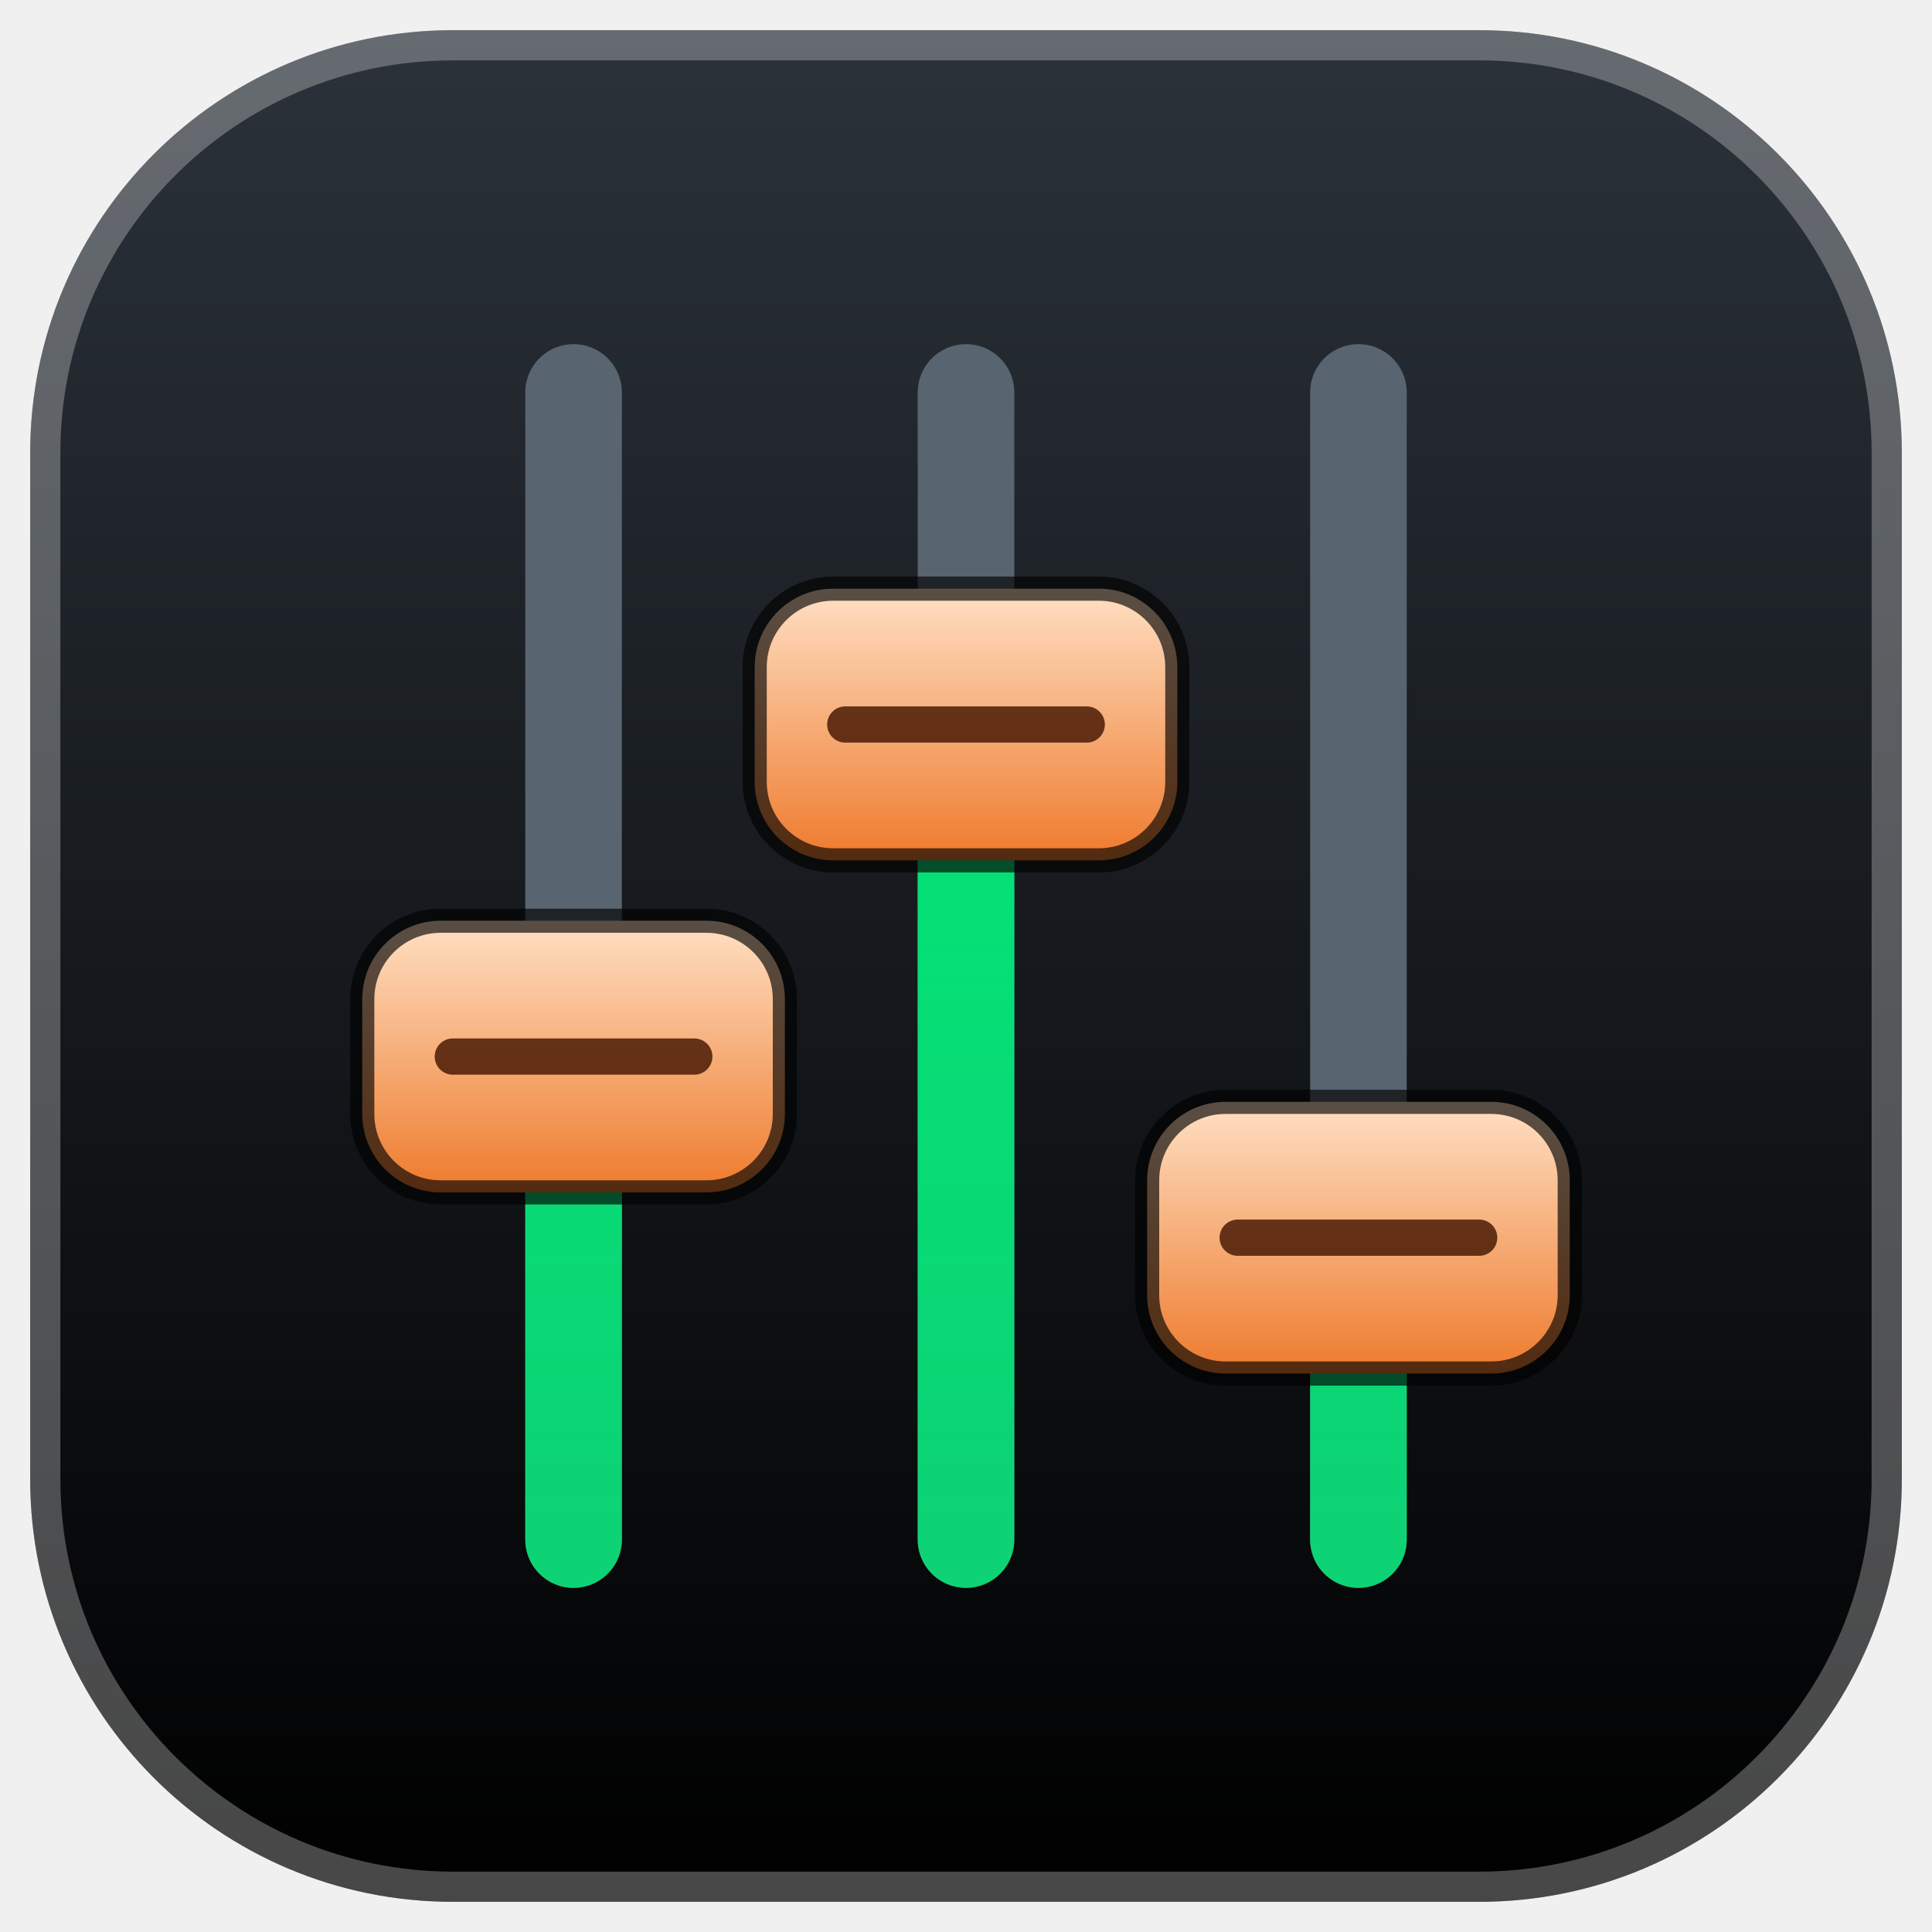
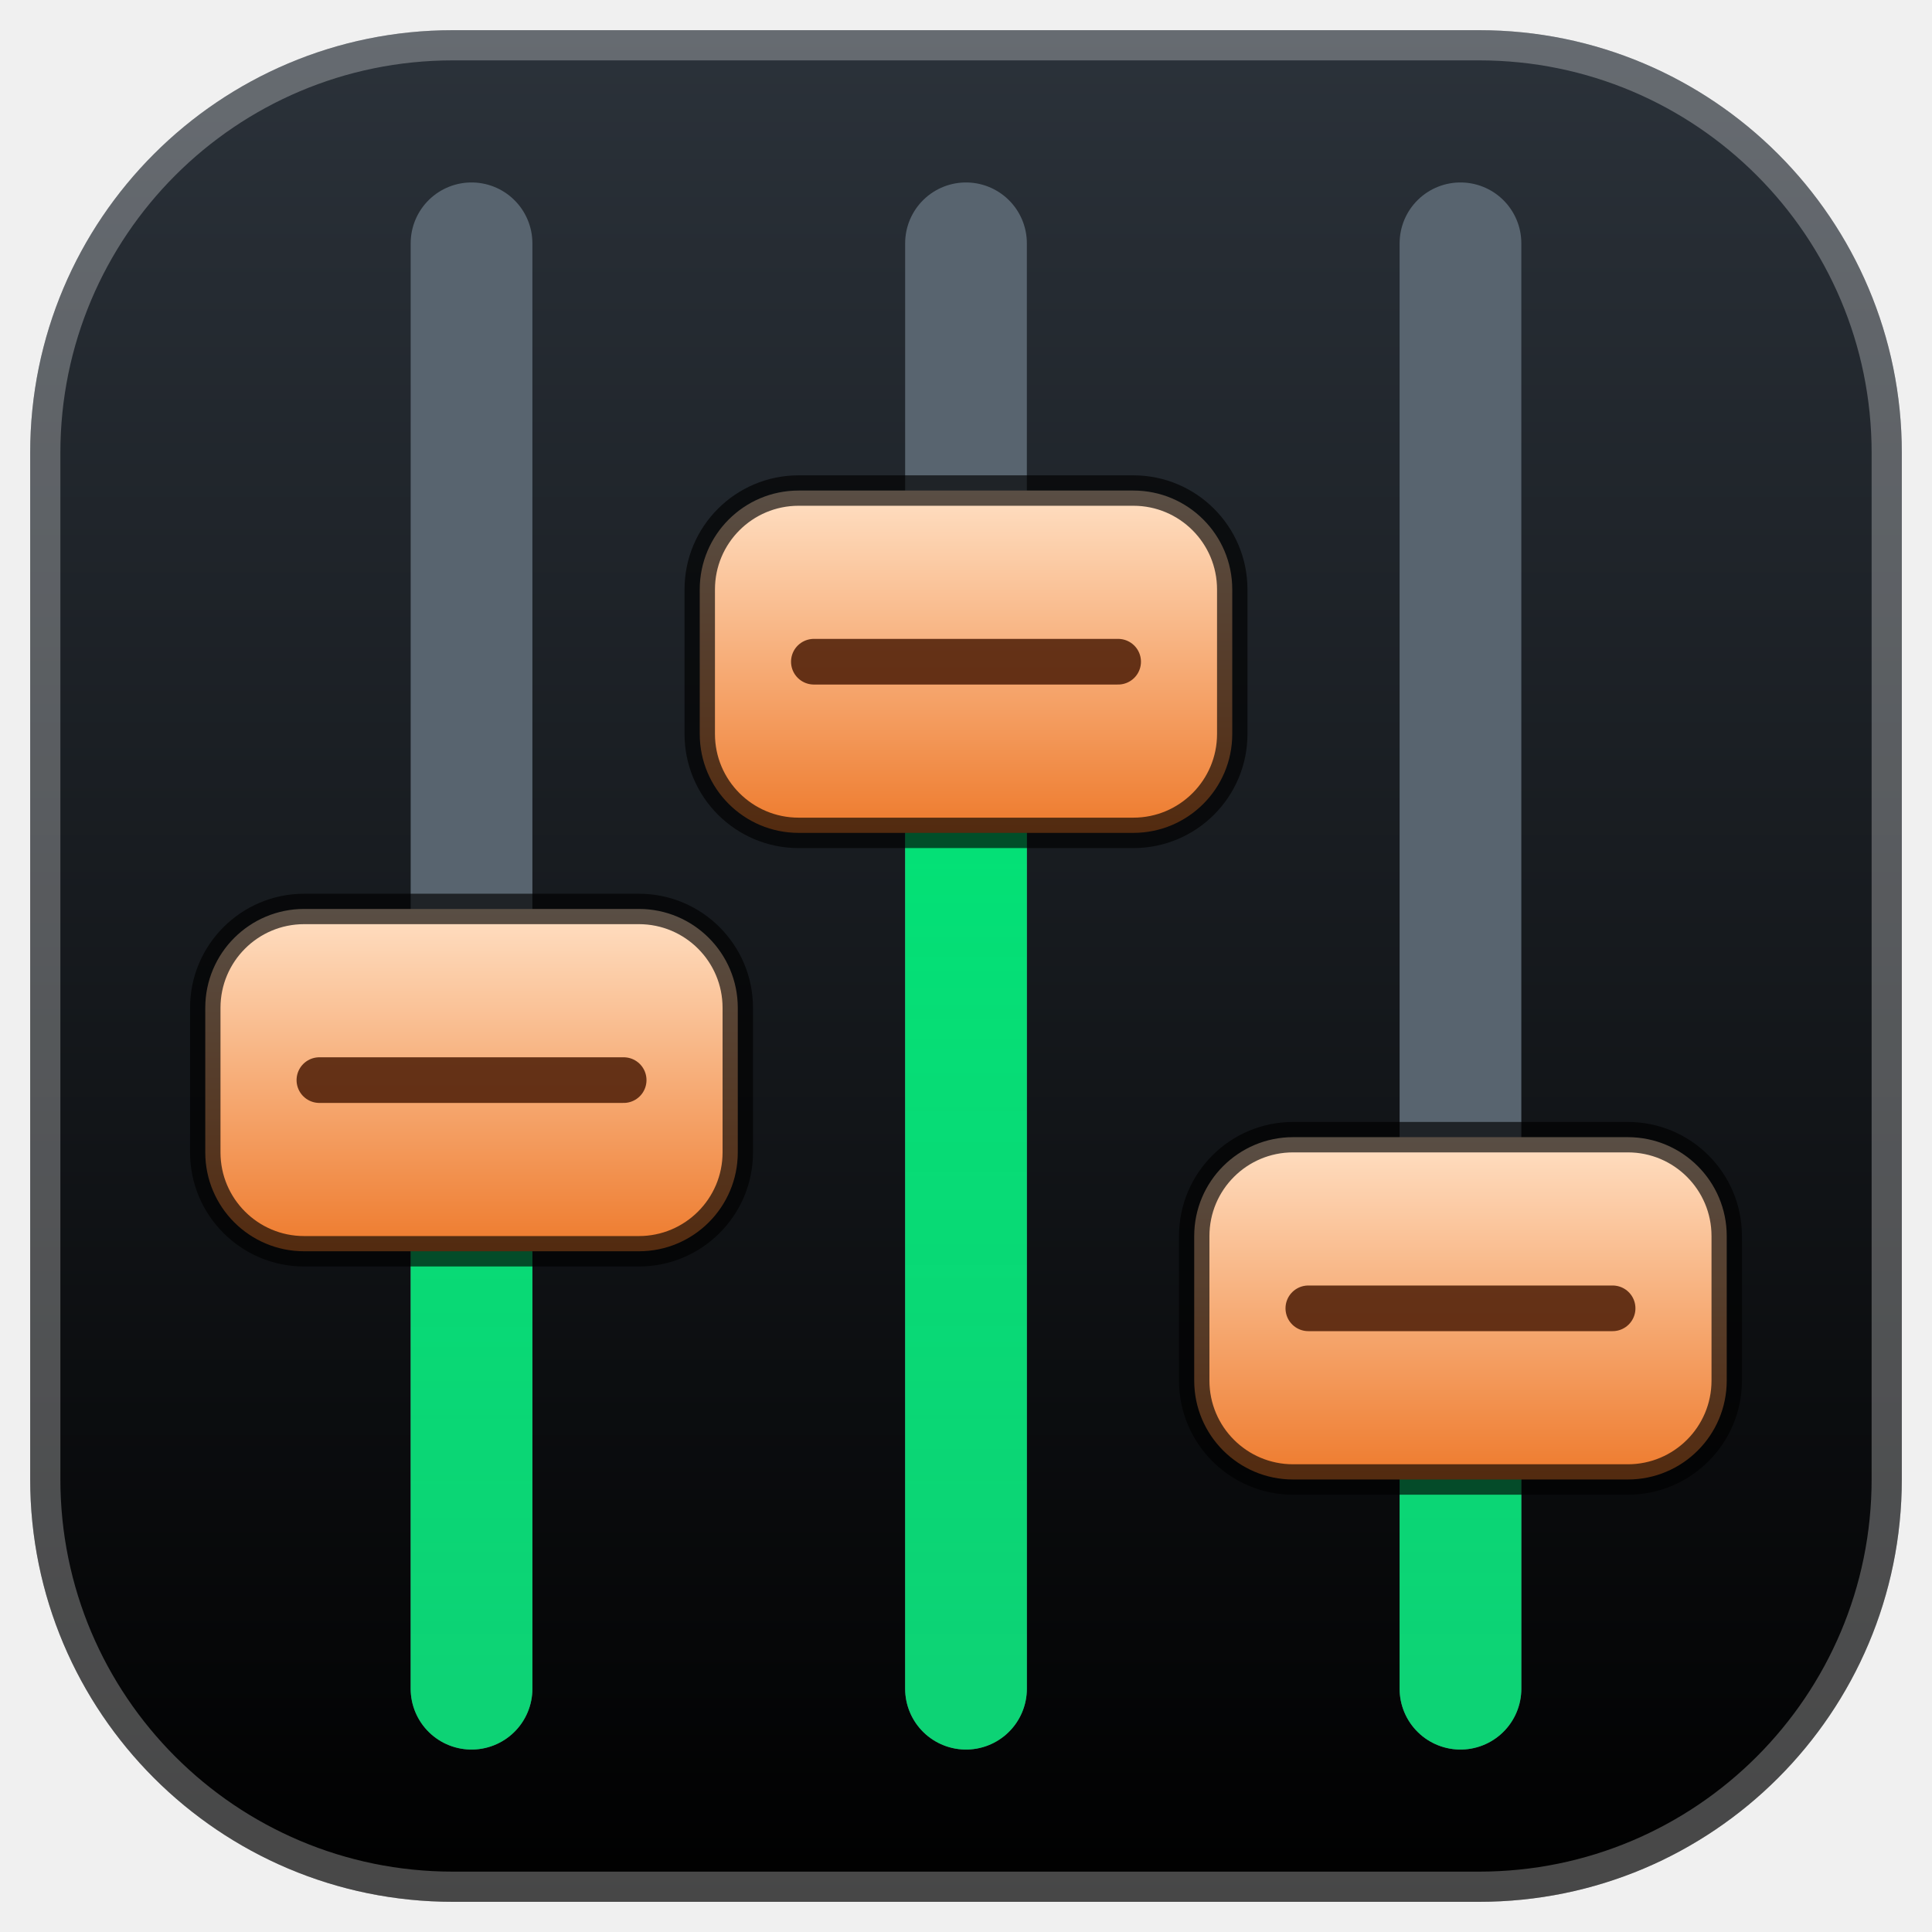
<svg xmlns="http://www.w3.org/2000/svg" viewBox="0 0 64 64" width="256" height="256" role="img" aria-label="Faderust Logo">
  <defs>
    <linearGradient id="bg" x1="0" y1="0" x2="0" y2="1">
      <stop offset="0" stop-color="#2b323a" />
      <stop offset="1" stop-color="#000000" />
    </linearGradient>
    <linearGradient id="cap" x1="0" y1="0" x2="0" y2="1">
      <stop offset="0" stop-color="#ffe0c4" />
      <stop offset="1" stop-color="#ee7a2c" />
    </linearGradient>
    <linearGradient id="signal" gradientUnits="userSpaceOnUse" x1="0" y1="20" x2="0" y2="51">
      <stop offset="0" stop-color="#00e676" />
      <stop offset="1" stop-color="#00e676" stop-opacity="0.85" />
    </linearGradient>
  </defs>
  <rect x="1" y="1" width="62" height="62" rx="14" fill="url(#bg)" />
  <rect x="1.5" y="1.5" width="61" height="61" rx="13.5" fill="none" stroke="#fff" stroke-opacity="0.28" />
-   <g stroke-width="3.2" stroke-linecap="round">
-     <line x1="19" y1="13" x2="19" y2="51" stroke="#58646f" />
-     <line x1="32" y1="13" x2="32" y2="51" stroke="#58646f" />
-     <line x1="45" y1="13" x2="45" y2="51" stroke="#58646f" />
-     <line x1="19" y1="35" x2="19" y2="51" stroke="url(#signal)" />
-     <line x1="32" y1="24" x2="32" y2="51" stroke="url(#signal)" />
-     <line x1="45" y1="41" x2="45" y2="51" stroke="url(#signal)" />
-   </g>
-   <g fill="url(#cap)" stroke="#000" stroke-opacity="0.65" stroke-width="0.8">
-     <rect x="12" y="30.5" width="14" height="9" rx="2.6" />
-     <rect x="25" y="19.5" width="14" height="9" rx="2.6" />
-     <rect x="38" y="36.5" width="14" height="9" rx="2.6" />
-   </g>
-   <g stroke="#4a1c05" stroke-opacity="0.85" stroke-width="1.2" stroke-linecap="round">
-     <line x1="15" y1="35" x2="23" y2="35" />
-     <line x1="28" y1="24" x2="36" y2="24" />
-     <line x1="41" y1="41" x2="49" y2="41" />
+   <g transform="translate(32 32) scale(1.26) translate(-32 -32)">
+     <g stroke-width="3.2" stroke-linecap="round">
+       <line x1="19" y1="13" x2="19" y2="51" stroke="#58646f" />
+       <line x1="32" y1="13" x2="32" y2="51" stroke="#58646f" />
+       <line x1="45" y1="13" x2="45" y2="51" stroke="#58646f" />
+       <line x1="19" y1="35" x2="19" y2="51" stroke="url(#signal)" />
+       <line x1="32" y1="24" x2="32" y2="51" stroke="url(#signal)" />
+       <line x1="45" y1="41" x2="45" y2="51" stroke="url(#signal)" />
+     </g>
+     <g fill="url(#cap)" stroke="#000" stroke-opacity="0.65" stroke-width="0.8">
+       <rect x="12" y="30.5" width="14" height="9" rx="2.6" />
+       <rect x="25" y="19.5" width="14" height="9" rx="2.6" />
+       <rect x="38" y="36.5" width="14" height="9" rx="2.6" />
+     </g>
+     <g stroke="#4a1c05" stroke-opacity="0.85" stroke-width="1.2" stroke-linecap="round">
+       <line x1="15" y1="35" x2="23" y2="35" />
+       <line x1="28" y1="24" x2="36" y2="24" />
+       <line x1="41" y1="41" x2="49" y2="41" />
+     </g>
  </g>
</svg>
